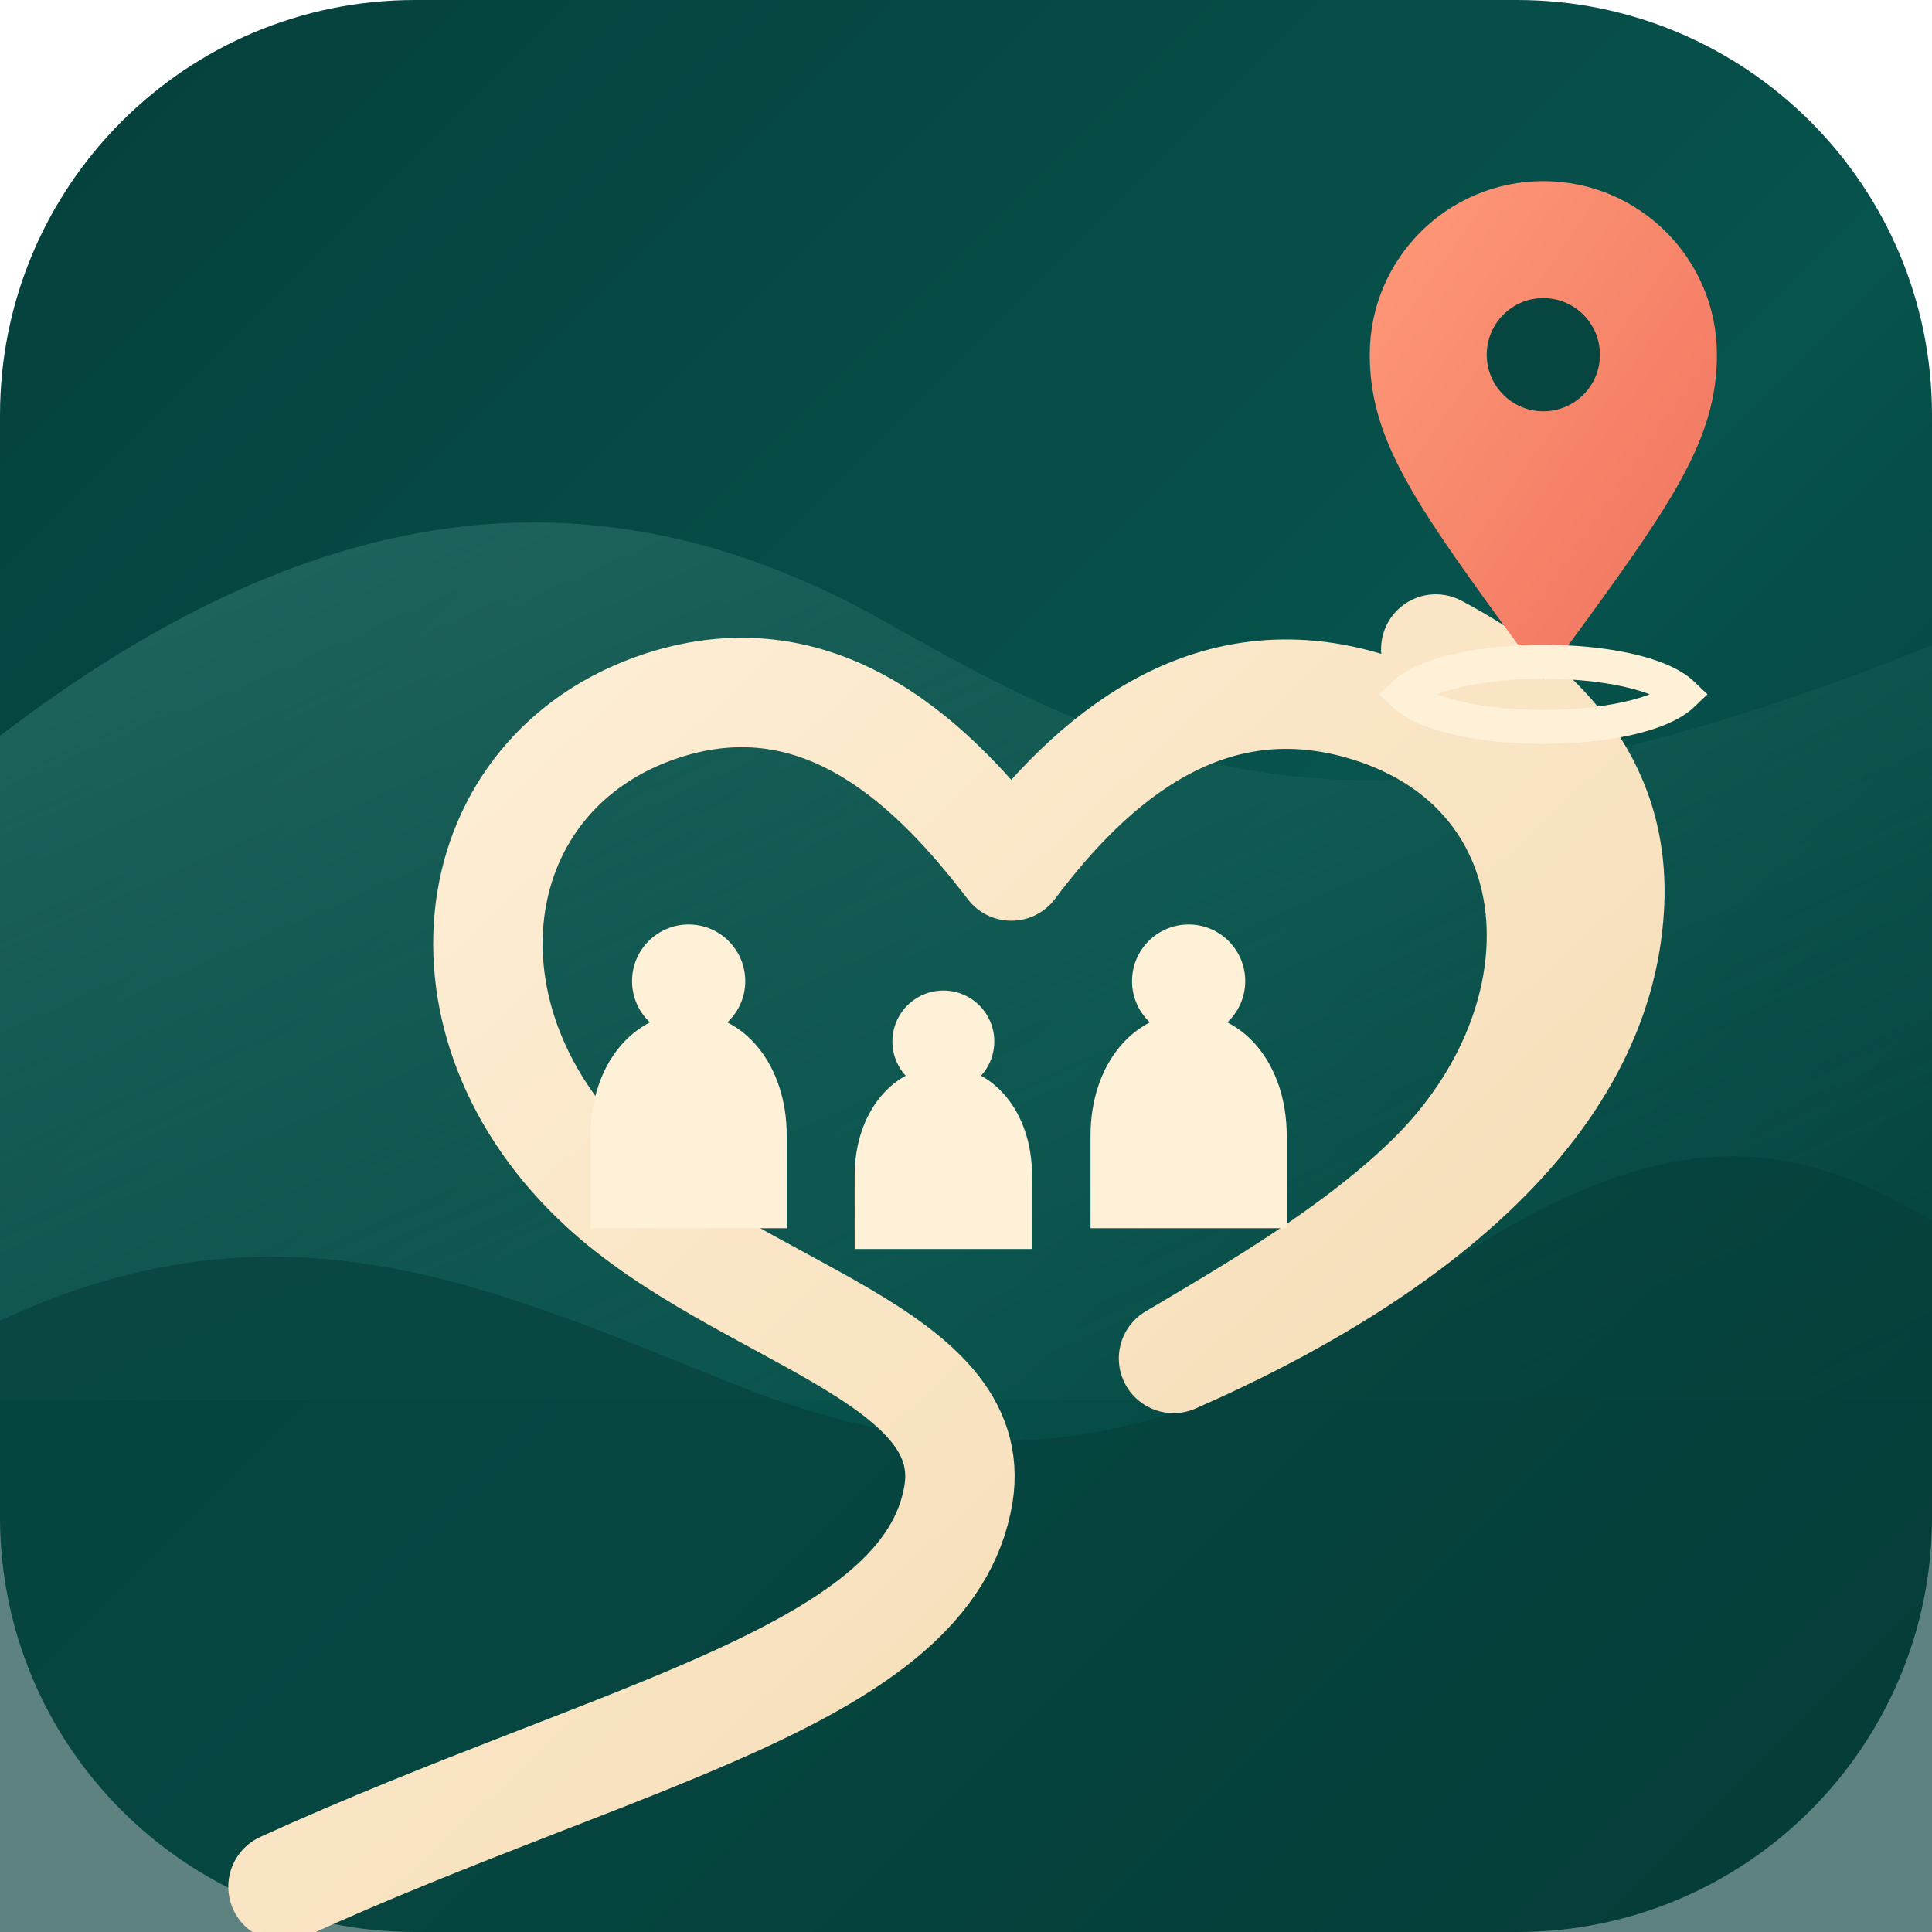
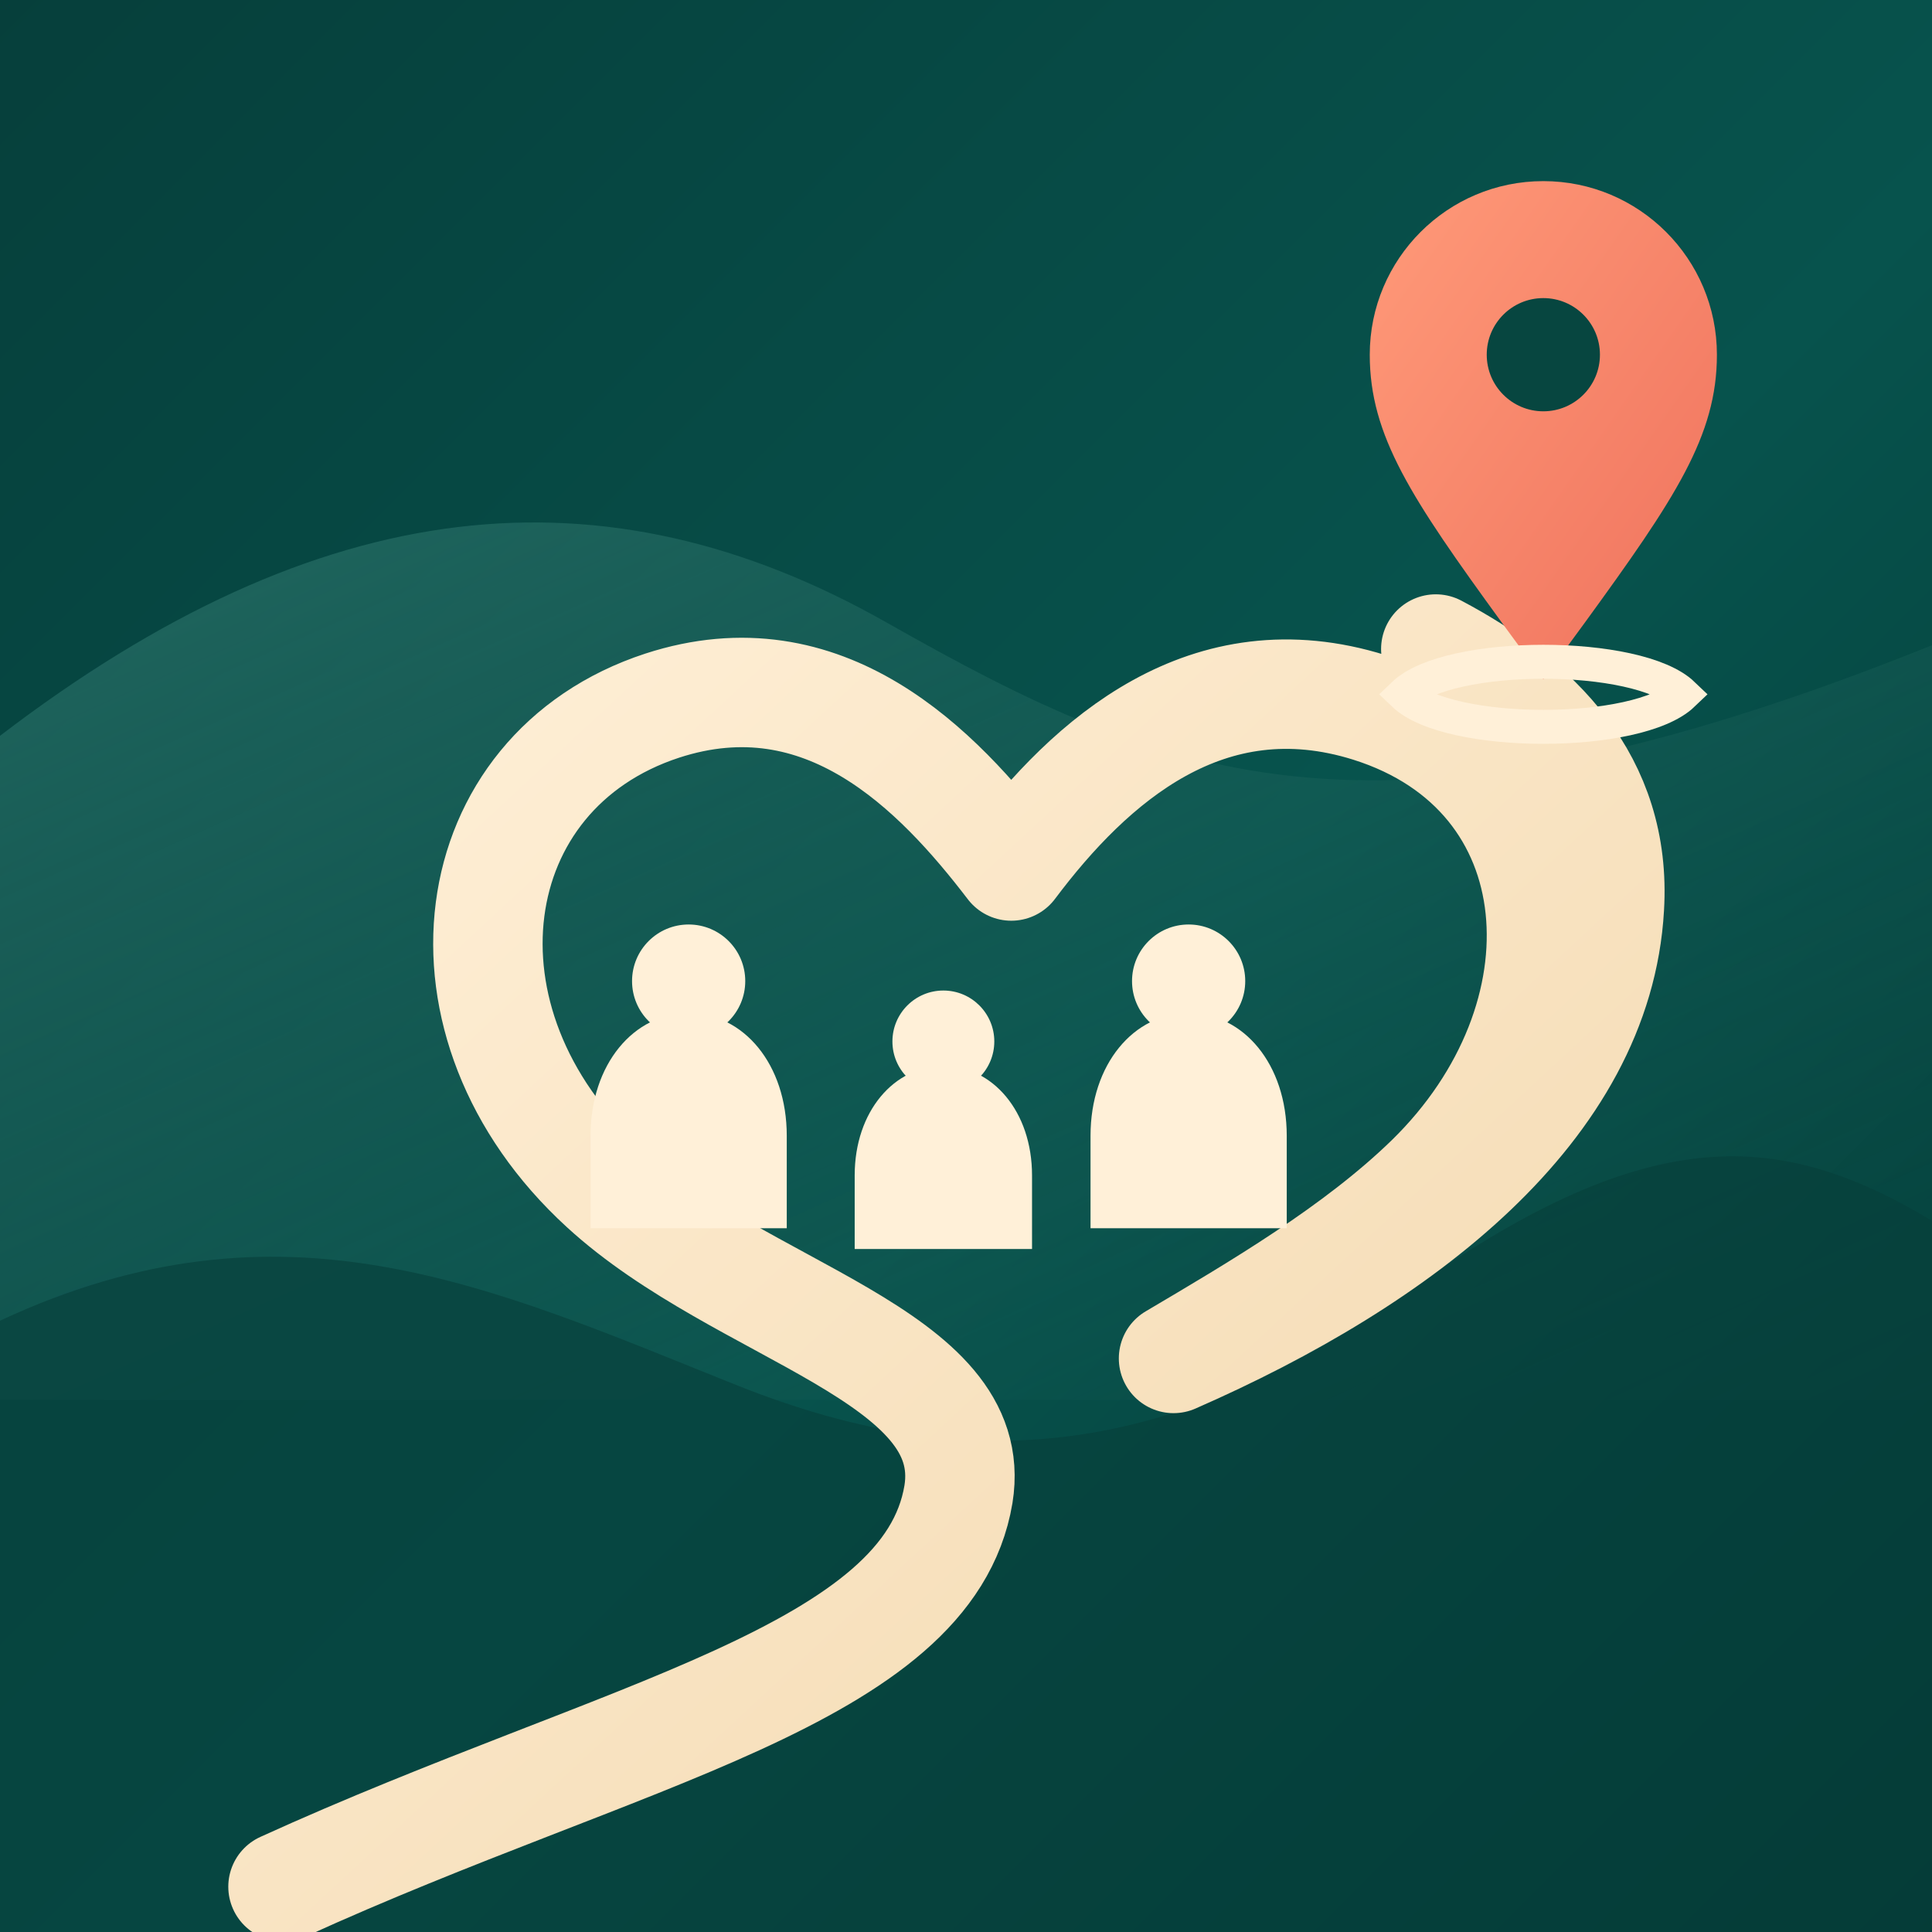
<svg xmlns="http://www.w3.org/2000/svg" viewBox="0 0 1024 1024" role="img" aria-labelledby="title desc">
  <defs>
    <linearGradient id="bg" x1="0" y1="0" x2="1" y2="1">
      <stop offset="0" stop-color="#063f3b" />
      <stop offset=".55" stop-color="#07534d" />
      <stop offset="1" stop-color="#023632" />
    </linearGradient>
    <linearGradient id="hill" x1="0" y1="0" x2="1" y2="1">
      <stop stop-color="#2c746b" stop-opacity=".72" />
      <stop offset="1" stop-color="#0d514b" stop-opacity=".12" />
    </linearGradient>
    <linearGradient id="path" x1="0" y1="0" x2="1" y2="1">
      <stop stop-color="#fff0d8" />
      <stop offset="1" stop-color="#f3d8ae" />
    </linearGradient>
    <linearGradient id="pin" x1="0" y1="0" x2="1" y2="1">
      <stop stop-color="#ff9a79" />
      <stop offset="1" stop-color="#ef725d" />
    </linearGradient>
  </defs>
-   <rect width="1024" height="1024" rx="220" fill="url(#bg)" />
+   <rect width="1024" height="1024" fill="url(#bg)" />
  <path d="M0 390C170 260 320 245 470 330s260 130 554 12v400H0Z" fill="url(#hill)" />
  <path d="M0 700c150-70 260-18 390 34s235 36 360-52 194-83 274-35v377H0Z" fill="#063f3b" opacity=".65" />
  <path d="M150 1000c180-82 342-112 358-208 12-74-115-96-188-163-95-87-76-220 31-255 86-28 146 34 185 85 42-56 104-111 190-84 111 35 119 165 32 250-39 38-92 69-136 95 121-53 225-133 231-239 4-67-39-109-92-137" fill="none" stroke="url(#path)" stroke-width="58" stroke-linecap="round" stroke-linejoin="round" />
  <g fill="#fff0d8">
    <circle cx="365" cy="520" r="30" />
    <path d="M313 602c0-38 23-65 52-65s52 27 52 65v49h-104Z" />
    <circle cx="500" cy="552" r="27" />
    <path d="M453 623c0-34 21-58 47-58s47 24 47 58v39h-94Z" />
    <circle cx="630" cy="520" r="30" />
    <path d="M578 602c0-38 23-65 52-65s52 27 52 65v49H578Z" />
  </g>
  <path d="M796 330c-48-66-70-99-70-142a92 92 0 1 1 184 0c0 43-22 76-70 142l-22 30Z" fill="url(#pin)" />
  <circle cx="818" cy="188" r="30" fill="#074640" />
  <path d="M744 368c24-23 124-23 148 0-24 23-124 23-148 0Z" fill="none" stroke="#fff0d8" stroke-width="18" stroke-linecap="round" />
</svg>
